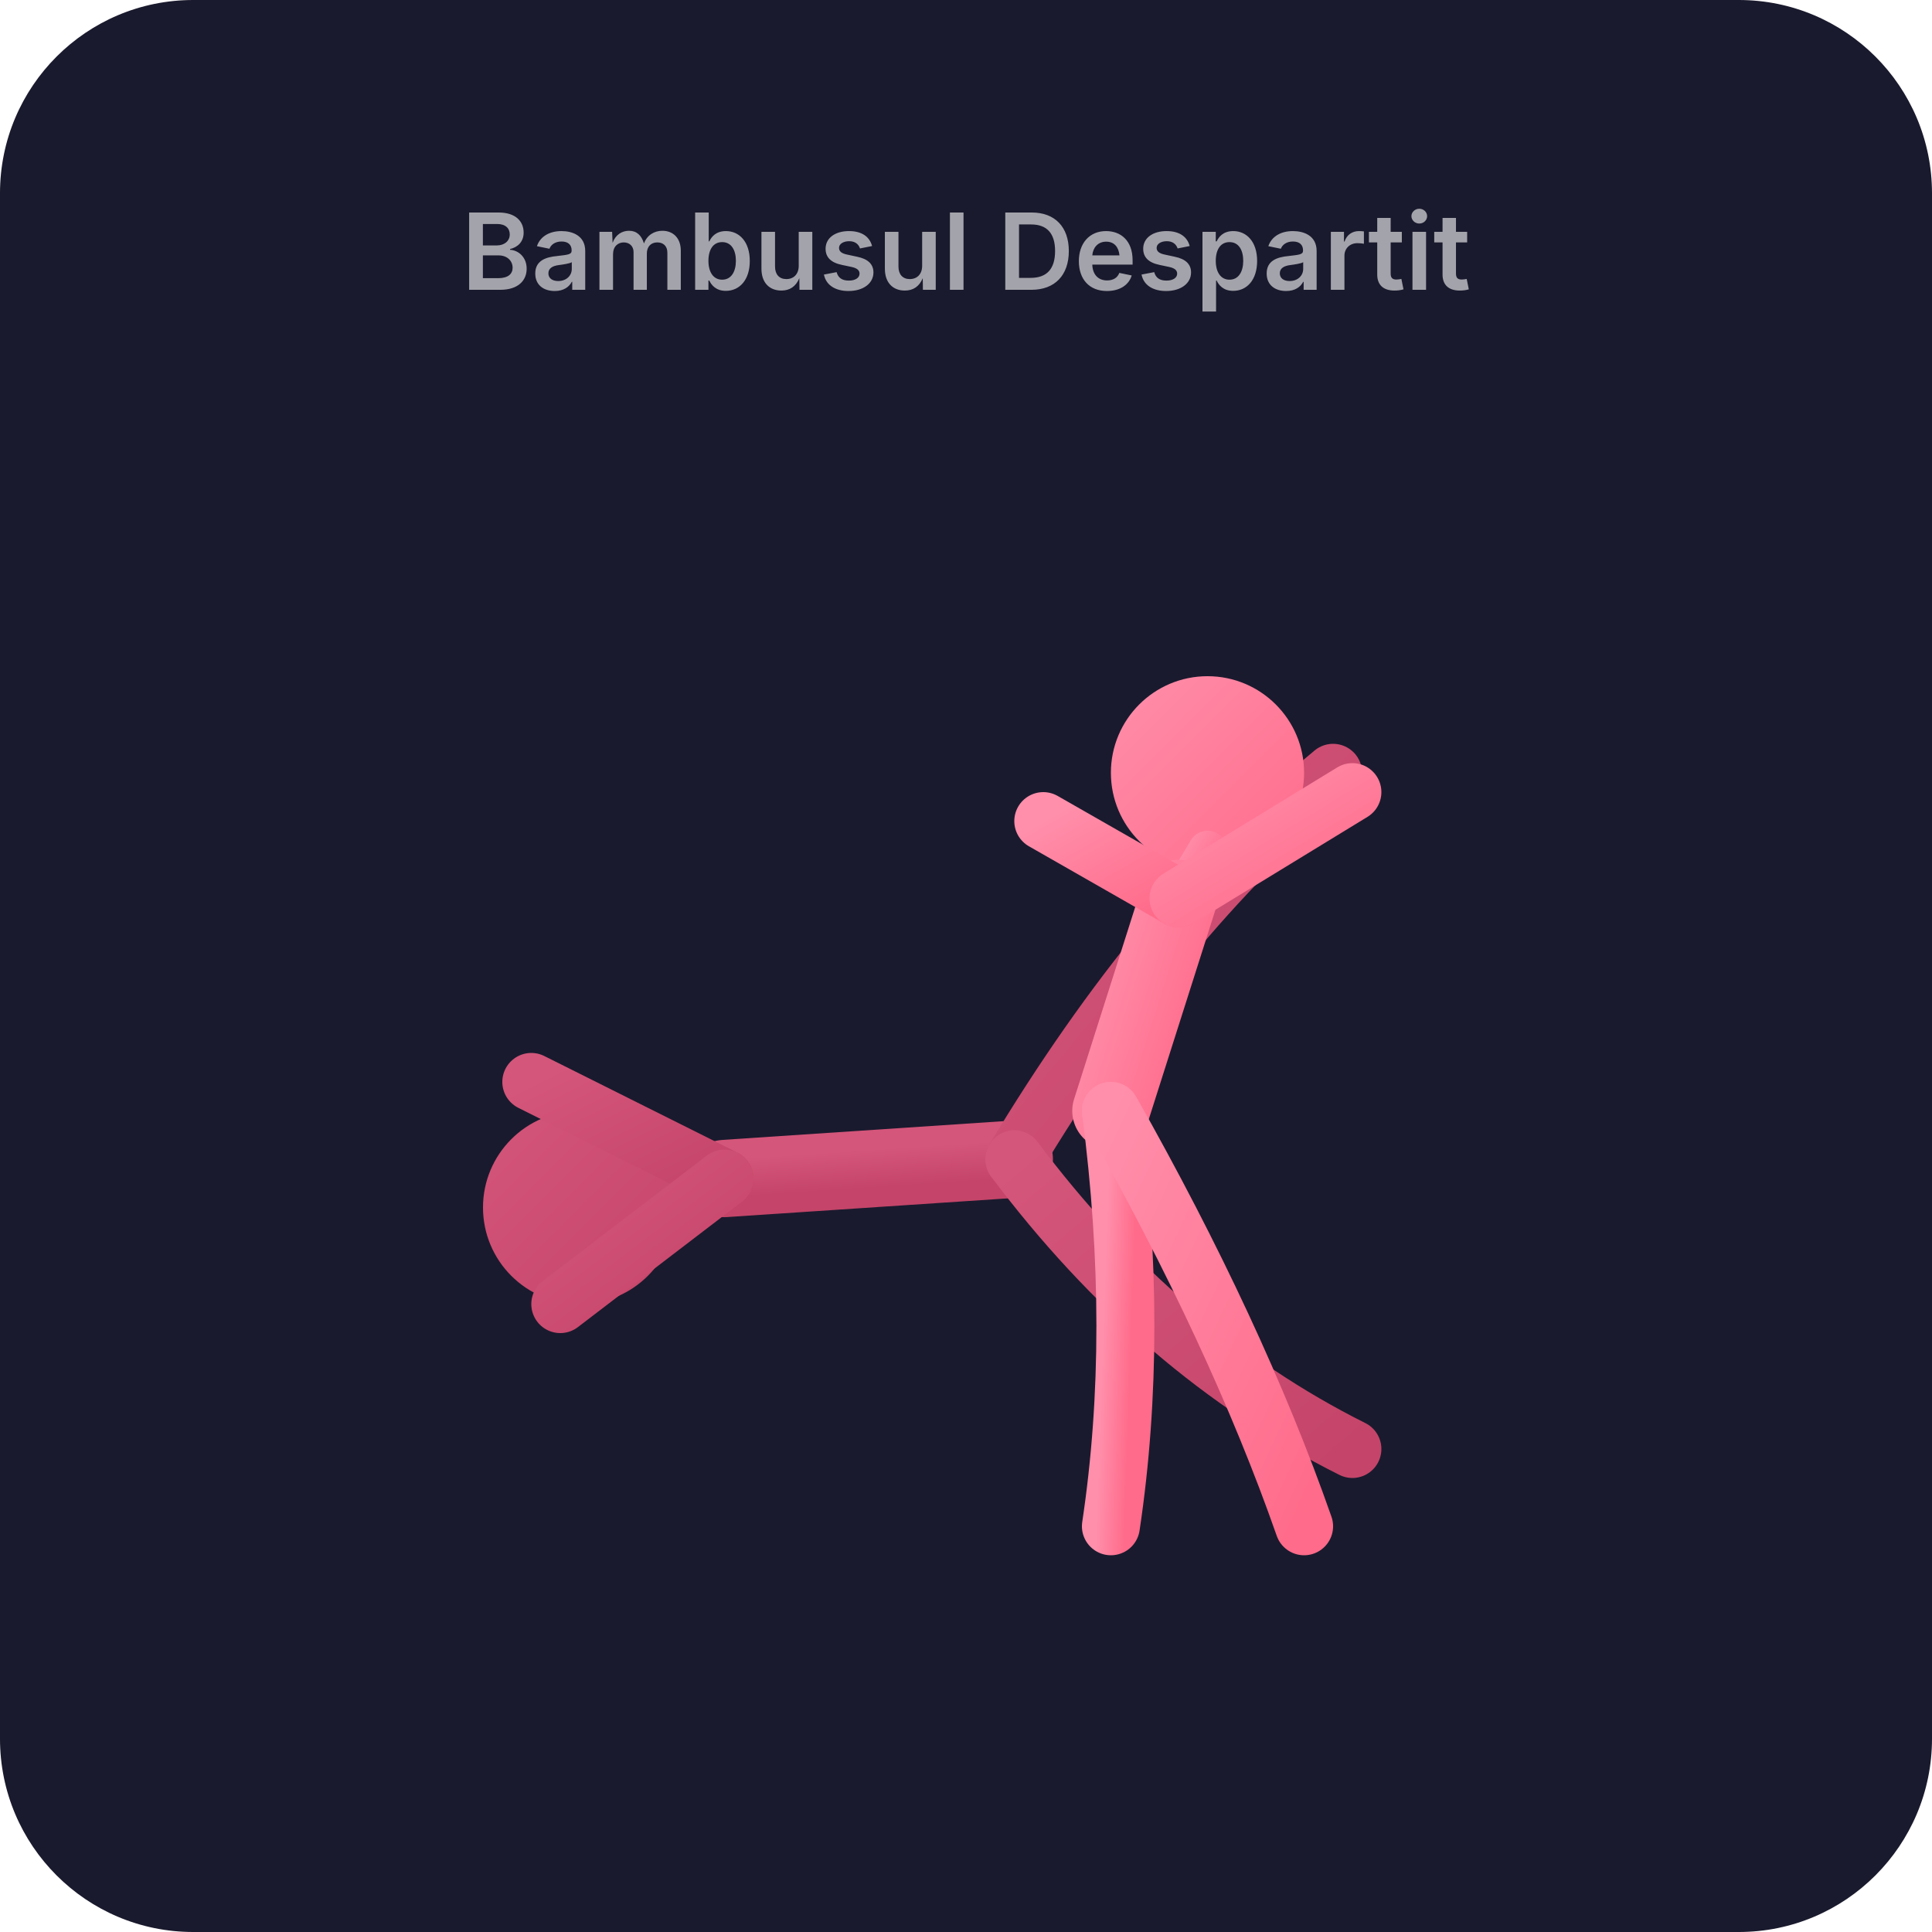
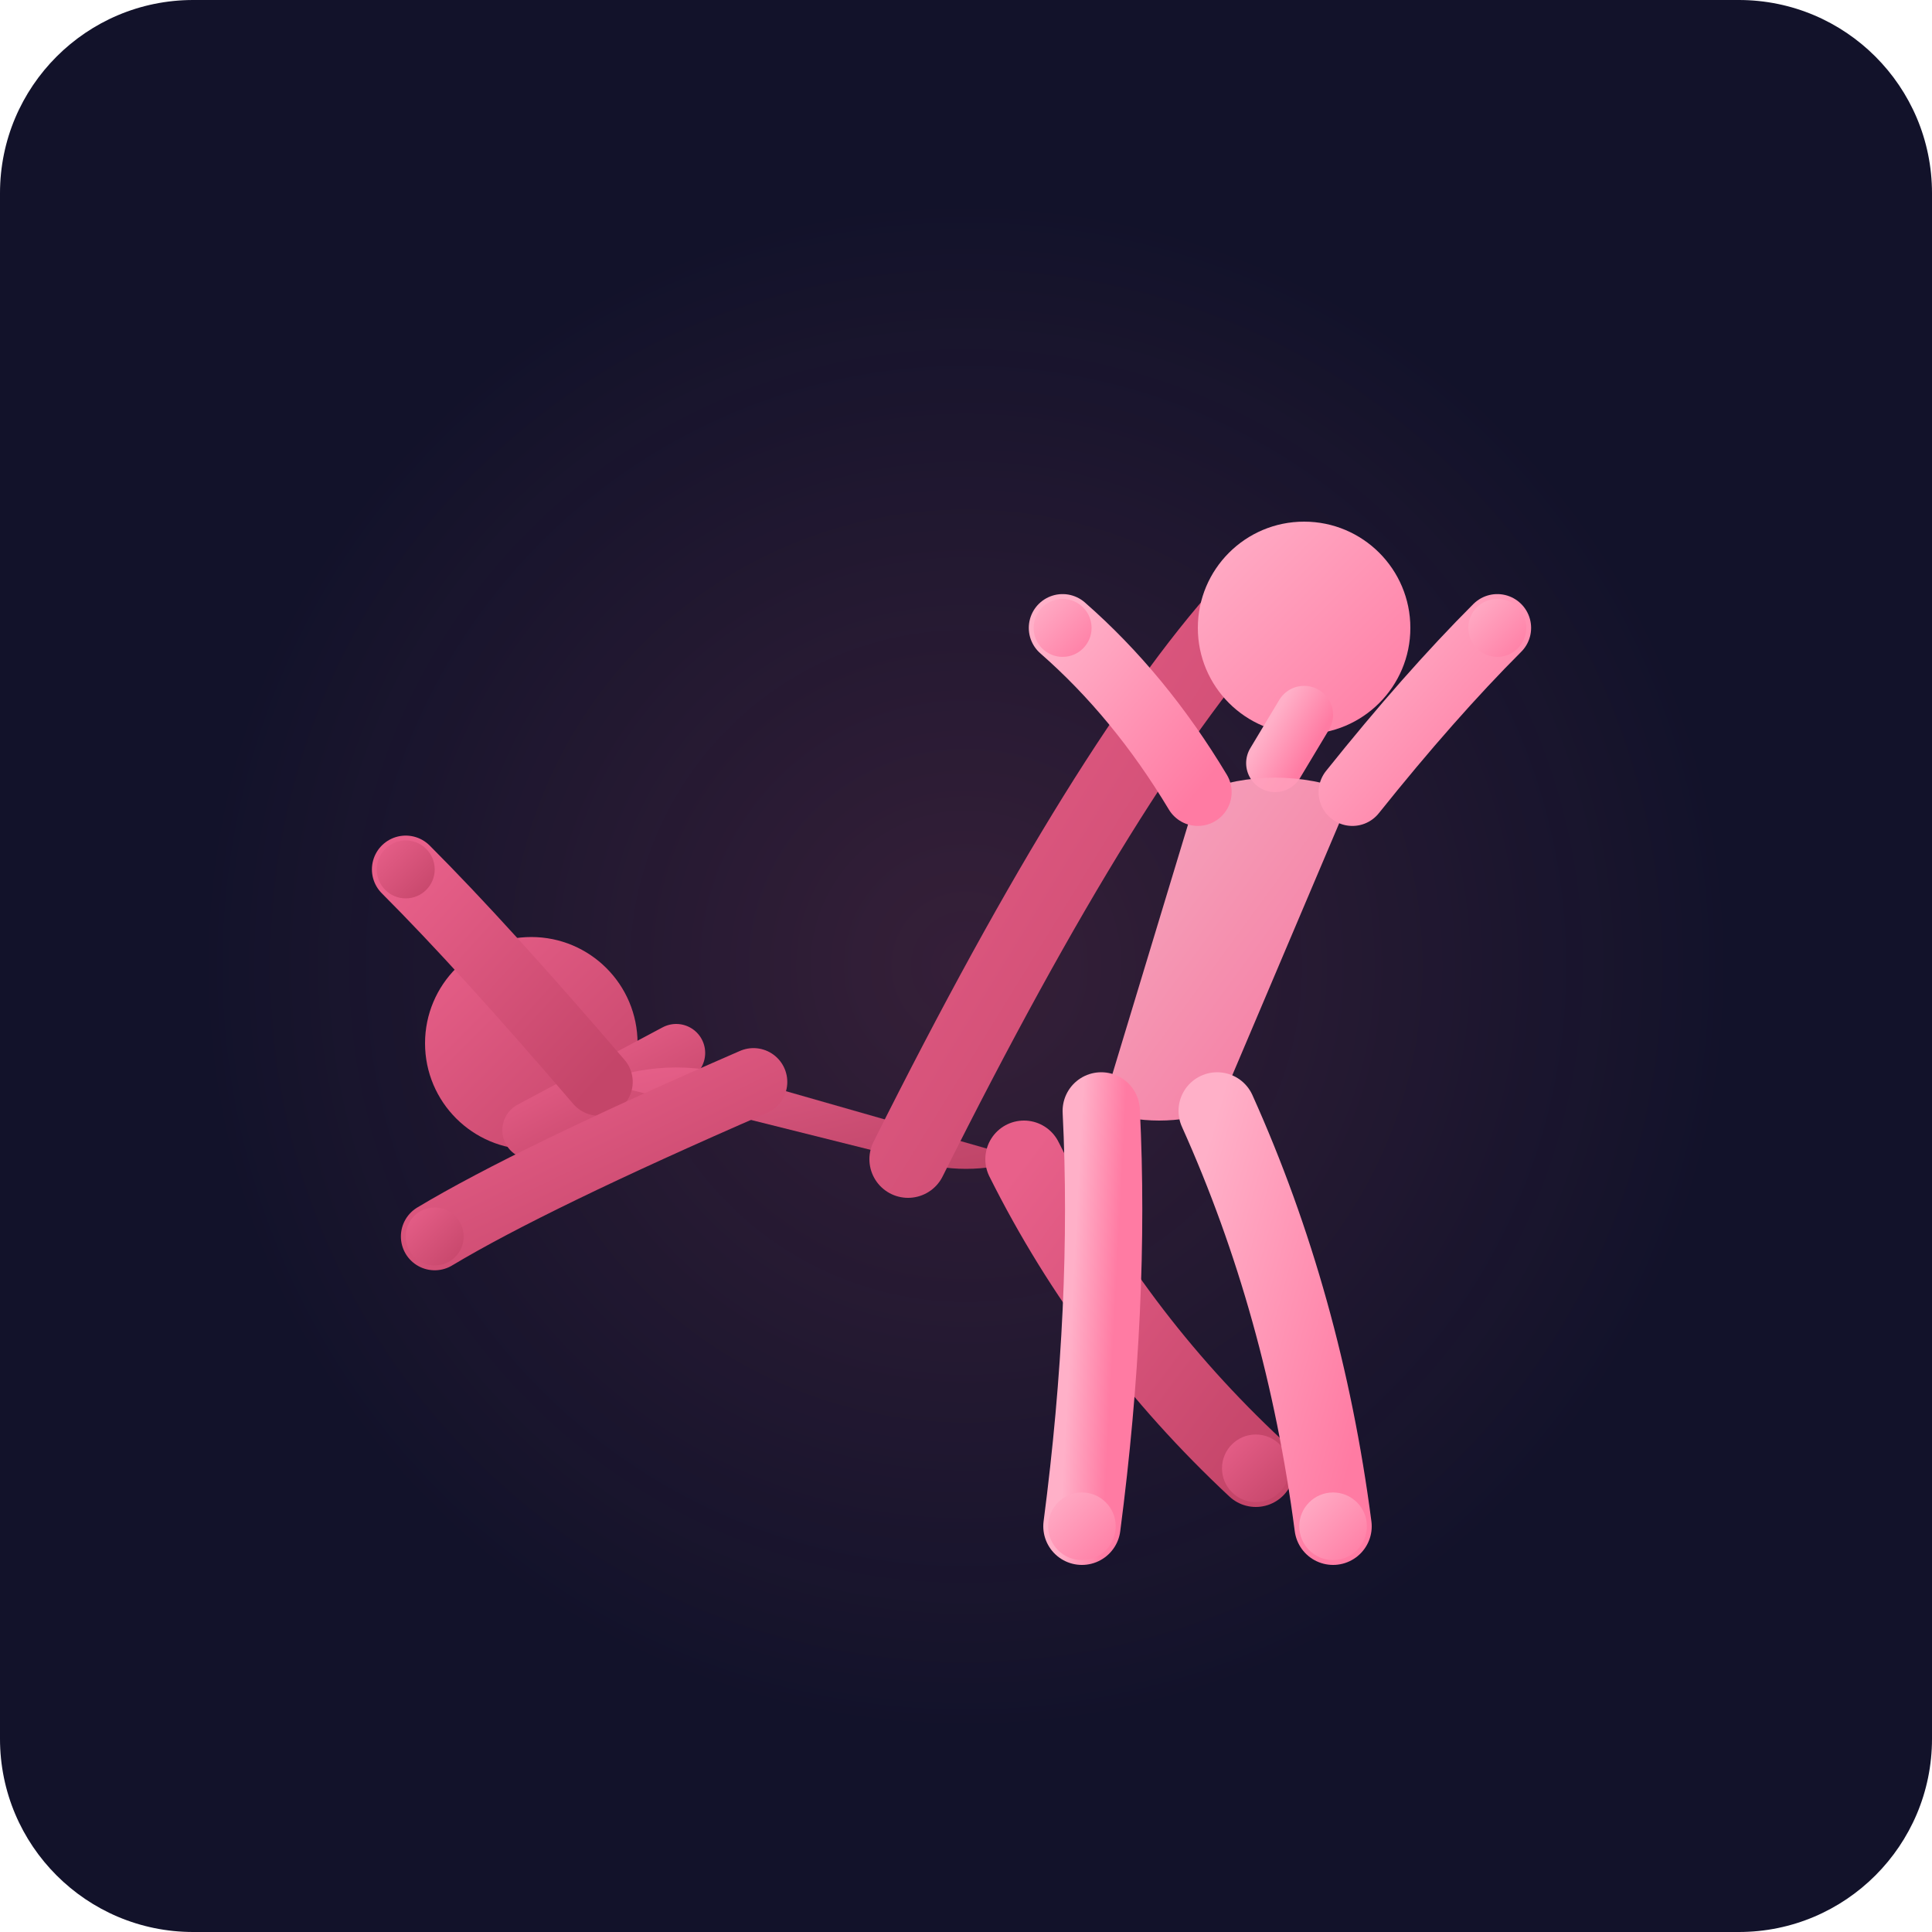
<svg xmlns="http://www.w3.org/2000/svg" viewBox="0 0 200 200" width="200" height="200">
  <defs>
    <linearGradient id="g1" x1="0%" y1="0%" x2="100%" y2="100%">
-       <stop offset="0%" style="stop-color:#FF8FAB;stop-opacity:1" />
-       <stop offset="100%" style="stop-color:#FF6B8A;stop-opacity:1" />
+       <stop offset="0%" style="stop-color:#FFB0C8;stop-opacity:1" />
+       <stop offset="100%" style="stop-color:#FF7BA3;stop-opacity:1" />
    </linearGradient>
    <linearGradient id="g2" x1="0%" y1="0%" x2="100%" y2="100%">
-       <stop offset="0%" style="stop-color:#D4567A;stop-opacity:1" />
+       <stop offset="0%" style="stop-color:#E8608A;stop-opacity:1" />
      <stop offset="100%" style="stop-color:#C44569;stop-opacity:1" />
    </linearGradient>
+     <radialGradient id="glow" cx="50%" cy="50%" r="50%">
+       <stop offset="0%" style="stop-color:#FF6B8A;stop-opacity:0.15" />
+       <stop offset="100%" style="stop-color:#FF6B8A;stop-opacity:0" />
+     </radialGradient>
  </defs>
-   <rect width="200" height="200" fill="#1a1a2e" rx="20" />
-   <text x="100" y="30" text-anchor="middle" fill="rgba(255,255,255,0.6)" font-family="-apple-system, sans-serif" font-size="11" font-weight="600">Bambusul Despartit</text>
-   <circle cx="60" cy="125" r="10" fill="url(#g2)" />
-   <line x1="60" y1="133" x2="75" y2="122" stroke="url(#g2)" stroke-width="4" stroke-linecap="round" />
-   <line x1="75" y1="122" x2="105" y2="120" stroke="url(#g2)" stroke-width="8" stroke-linecap="round" />
-   <path d="M75,122 Q65.0,117.0 55,112" fill="none" stroke="url(#g2)" stroke-width="6" stroke-linecap="round" />
-   <path d="M75,122 Q66.5,128.5 58,135" fill="none" stroke="url(#g2)" stroke-width="6" stroke-linecap="round" />
-   <path d="M105,120 Q120,95 138,80" fill="none" stroke="url(#g2)" stroke-width="6" stroke-linecap="round" />
-   <path d="M105,120 Q120,140 140,150" fill="none" stroke="url(#g2)" stroke-width="6" stroke-linecap="round" />
-   <circle cx="125" cy="80" r="10" fill="url(#g1)" />
-   <line x1="125" y1="88" x2="122" y2="93" stroke="url(#g1)" stroke-width="4" stroke-linecap="round" />
-   <line x1="122" y1="93" x2="115" y2="115" stroke="url(#g1)" stroke-width="8" stroke-linecap="round" />
-   <path d="M122,93 Q115.0,89.0 108,85" fill="none" stroke="url(#g1)" stroke-width="6" stroke-linecap="round" />
-   <path d="M122,93 Q131.0,87.5 140,82" fill="none" stroke="url(#g1)" stroke-width="6" stroke-linecap="round" />
-   <path d="M115,115 Q118,138 115,158" fill="none" stroke="url(#g1)" stroke-width="6" stroke-linecap="round" />
-   <path d="M115,115 Q128,138 135,158" fill="none" stroke="url(#g1)" stroke-width="6" stroke-linecap="round" />
+   <rect width="200" height="200" fill="#12122a" rx="20" />
+   <circle cx="100" cy="100" r="80" fill="url(#glow)" />
+   <circle cx="55" cy="108" r="11" fill="url(#g2)" />
+   <line x1="55" y1="117" x2="70.0" y2="109.0" stroke="url(#g2)" stroke-width="6" stroke-linecap="round" />
+   <path d="M62,112 Q70.0,109 78,112               L106,120 Q100.0,122 94,120 Z" fill="url(#g2)" opacity="0.95" />
+   <path d="M62,112 Q50,98 42,90" fill="none" stroke="url(#g2)" stroke-width="7" stroke-linecap="round" />
+   <circle cx="42" cy="90" r="3.0" fill="url(#g2)" />
+   <path d="M78,112 Q55,122 45,128" fill="none" stroke="url(#g2)" stroke-width="7" stroke-linecap="round" />
+   <circle cx="45" cy="128" r="3.0" fill="url(#g2)" />
+   <path d="M94,120 Q115,78 130,62" fill="none" stroke="url(#g2)" stroke-width="8" stroke-linecap="round" />
+   <circle cx="130" cy="62" r="3.5" fill="url(#g2)" />
+   <path d="M106,120 Q115,138 130,152" fill="none" stroke="url(#g2)" stroke-width="8" stroke-linecap="round" />
+   <circle cx="130" cy="152" r="3.5" fill="url(#g2)" />
+   <circle cx="135" cy="65" r="11" fill="url(#g1)" />
+   <line x1="135" y1="74" x2="132.0" y2="79.0" stroke="url(#g1)" stroke-width="6" stroke-linecap="round" />
+   <path d="M124,82 Q132.0,79 140,82               L126,115 Q120.0,117 114,115 Z" fill="url(#g1)" opacity="0.95" />
+   <path d="M124,82 Q118,72 110,65" fill="none" stroke="url(#g1)" stroke-width="7" stroke-linecap="round" />
+   <circle cx="110" cy="65" r="3.0" fill="url(#g1)" />
+   <path d="M140,82 Q148,72 155,65" fill="none" stroke="url(#g1)" stroke-width="7" stroke-linecap="round" />
+   <circle cx="155" cy="65" r="3.0" fill="url(#g1)" />
+   <path d="M114,115 Q115,135 112,158" fill="none" stroke="url(#g1)" stroke-width="8" stroke-linecap="round" />
+   <circle cx="112" cy="158" r="3.5" fill="url(#g1)" />
+   <path d="M126,115 Q135,135 138,158" fill="none" stroke="url(#g1)" stroke-width="8" stroke-linecap="round" />
+   <circle cx="138" cy="158" r="3.5" fill="url(#g1)" />
</svg>
